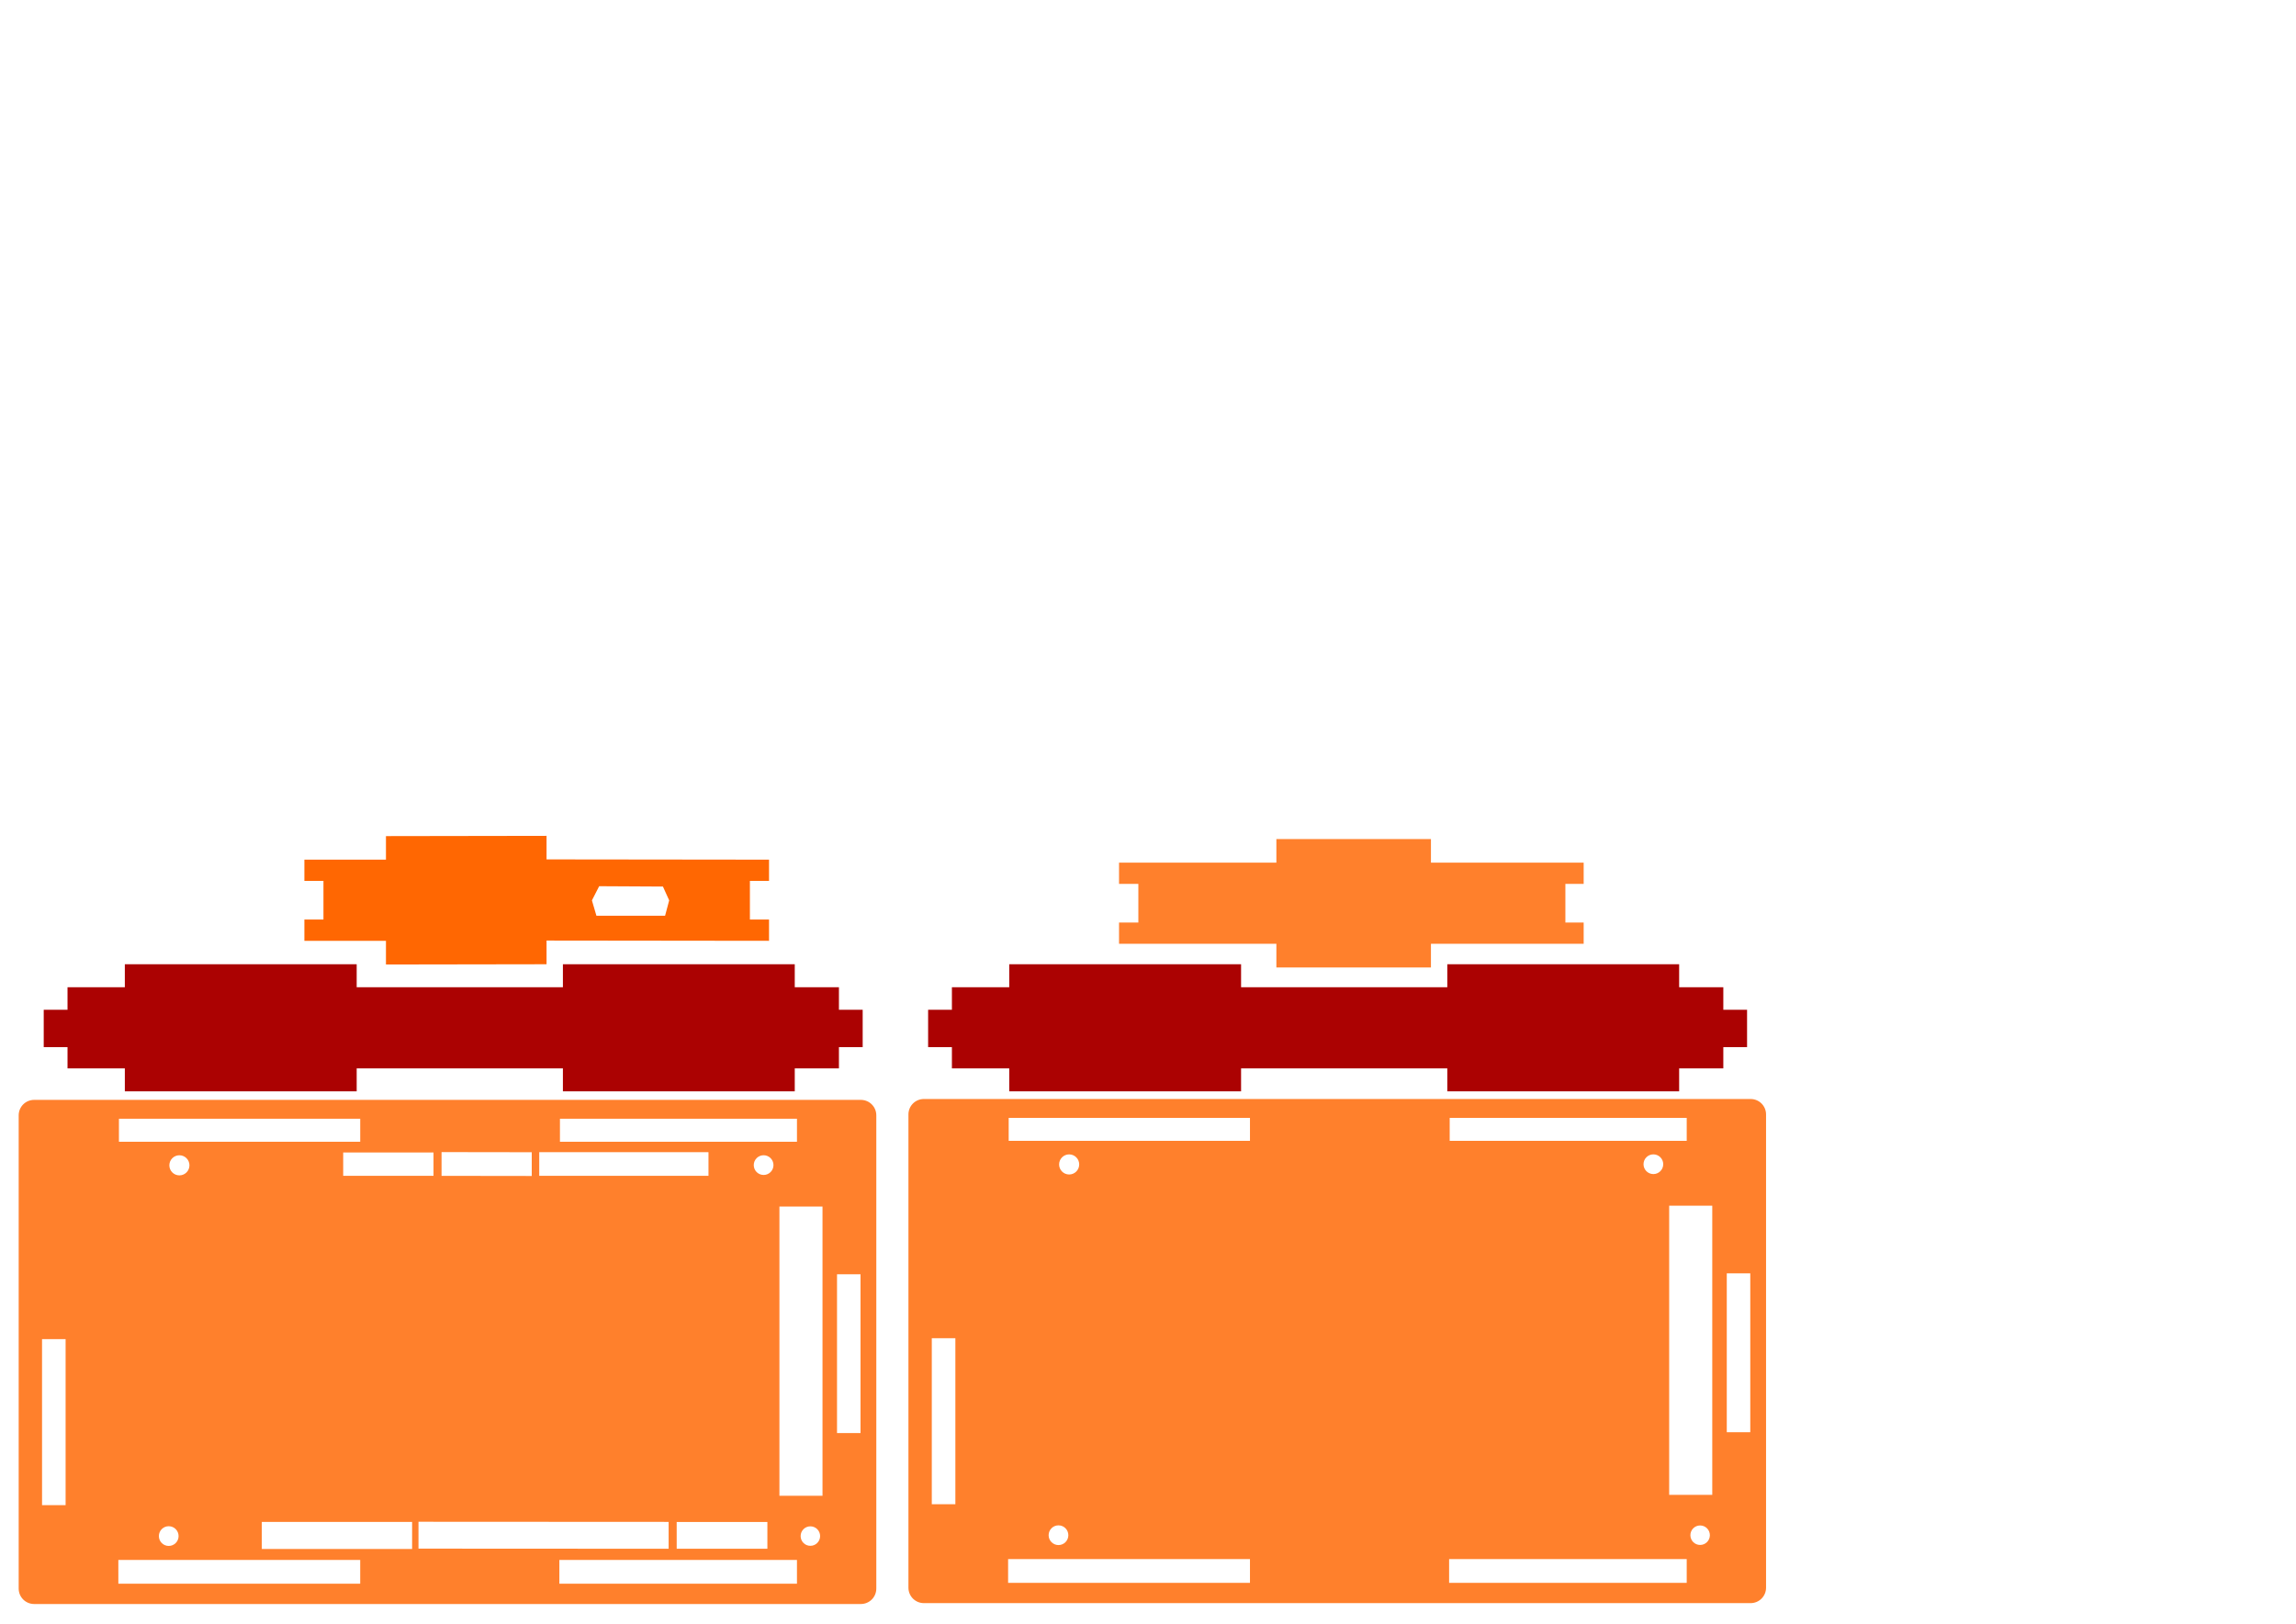
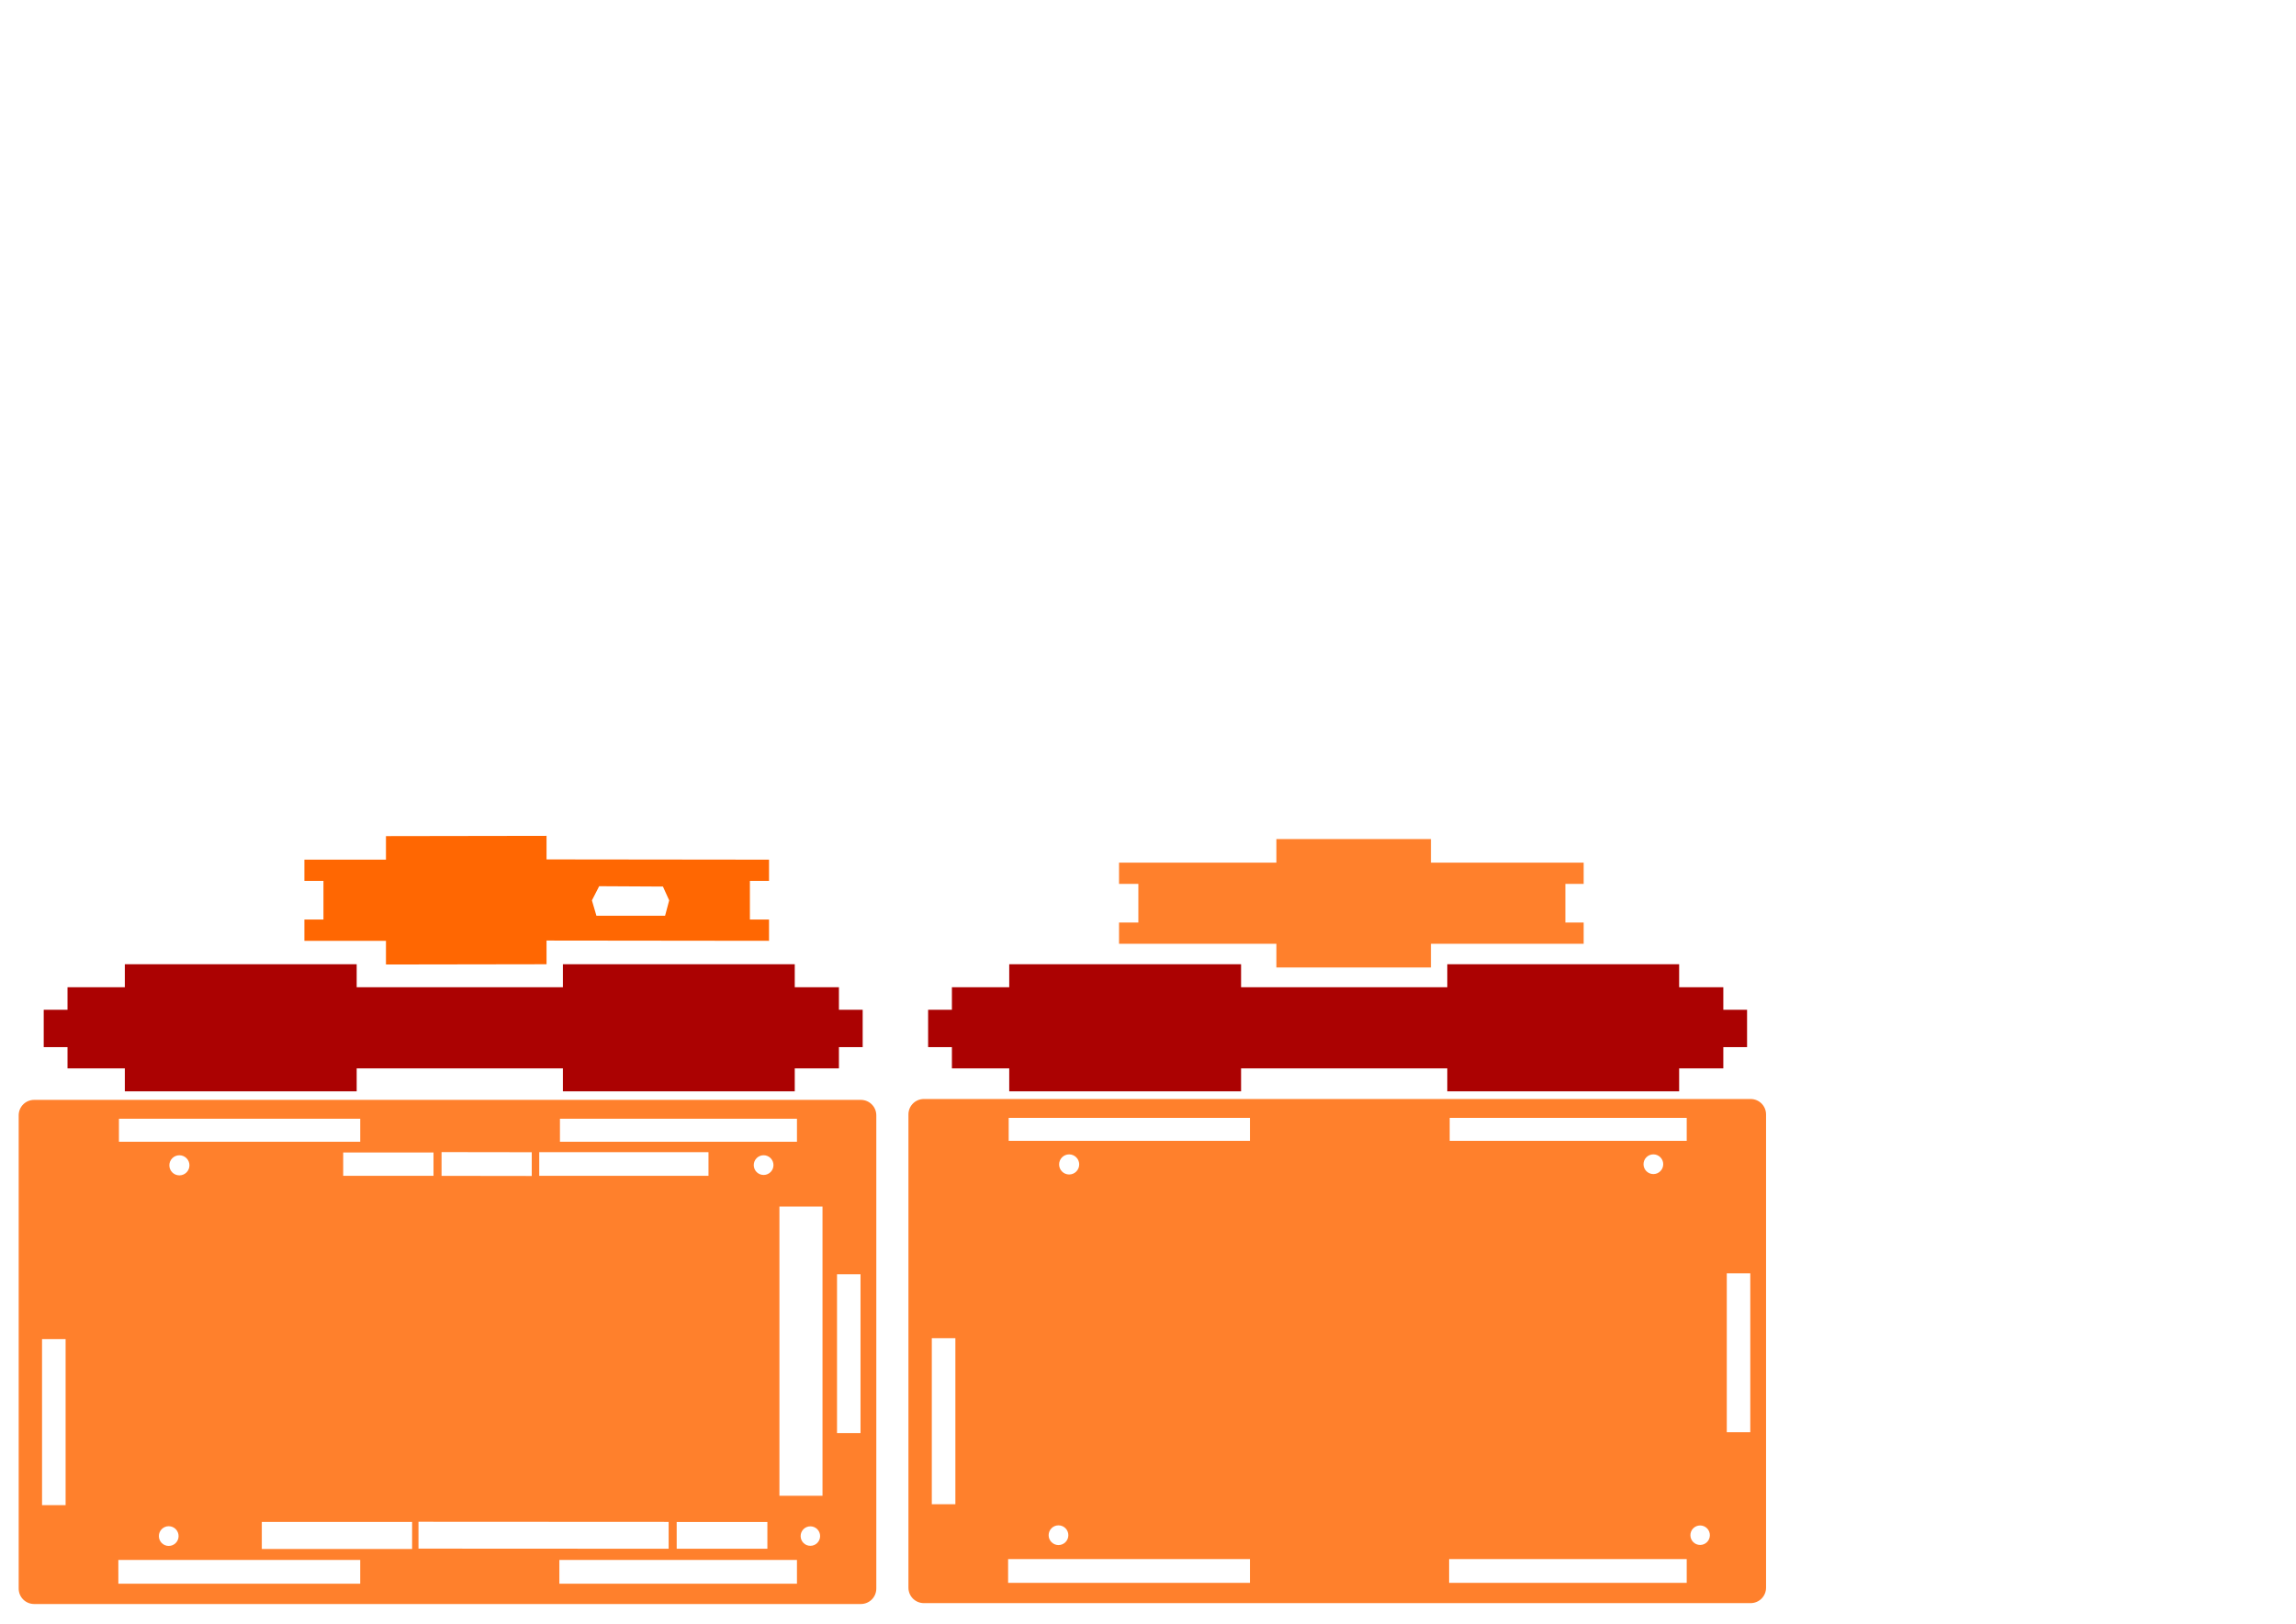
<svg xmlns="http://www.w3.org/2000/svg" width="297mm" height="210mm" viewBox="0 0 297 210" version="1.1" id="svg5489">
  <defs id="defs5483" />
  <g transform="translate(0,-87)" id="layer1">
    <path id="path56061" d="m 4.417,229.252 c -1.108,3e-5 -2,0.892 -2,2 v 61.201 c 0,1.108 0.892,2 2,2 H 111.355 c 1.108,0 2,-0.892 2,-2 v -61.201 c 0,-1.108 -0.892,-2 -2,-2 z m 10.968,2.439 h 31.211 v 2.976 H 15.385 Z m 57.047,0 h 30.66 v 2.976 H 72.432 Z m -15.314,4.315 11.667,0.017 v 3.07 L 57.118,239.077 Z m 12.635,0.006 h 21.894 v 3.063 h -21.894 z m -25.359,0.043 h 11.682 v 3.013 H 44.394 Z m 54.384,0.357 c 0.704,8e-5 1.275,0.571 1.275,1.275 -7e-5,0.704 -0.571,1.275 -1.275,1.275 -0.704,-8e-5 -1.275,-0.571 -1.275,-1.275 8e-5,-0.704 0.571,-1.275 1.275,-1.275 z m -75.572,0.003 c 0.718,-1e-4 1.3,0.582 1.3,1.3 9.8e-5,0.718 -0.582,1.3 -1.3,1.3 -0.718,-1.9e-4 -1.3,-0.582 -1.3,-1.3 -9.8e-5,-0.718 0.582,-1.3 1.3,-1.3 z m 77.616,6.634 h 5.573 v 37.403 h -5.573 z m 7.451,8.756 h 3.04 v 20.539 h -3.04 z m -102.835,8.386 h 3.049 v 21.471 H 5.44 Z m 48.695,23.624 32.358,0.017 v 3.475 l -32.358,-0.017 z m 33.4,0.029 h 11.732 v 3.461 H 87.535 Z m -53.667,-0.006 h 19.442 v 3.498 h -19.442 z m -12.04,0.554 c 0.704,8e-5 1.275,0.571 1.275,1.275 -7.9e-5,0.704 -0.571,1.275 -1.275,1.275 -0.704,-8e-5 -1.275,-0.571 -1.275,-1.275 7.9e-5,-0.704 0.571,-1.275 1.275,-1.275 z m 83,0.015 c 0.696,-2.2e-4 1.261,0.564 1.26,1.26 -7e-5,0.696 -0.564,1.26 -1.26,1.26 -0.696,-8e-5 -1.26,-0.564 -1.26,-1.26 -2.1e-4,-0.696 0.564,-1.26 1.26,-1.26 z m -89.517,4.348 h 31.285 v 3.075 H 15.31 Z m 57.047,0 h 30.735 v 3.075 H 72.357 Z" style="display:inline;opacity:0.99;fill:#ff7f2a;stroke-width:0;stroke-miterlimit:4;stroke-dasharray:none" />
    <path id="path6879" d="m 99.478,198.182 -28.78,-0.033 v -3.045 l -20.772,0.033 v 3.045 h -10.552 v 2.749 h 2.467 v 4.999 h -2.467 v 2.749 h 10.552 v 3.064 l 20.772,-0.033 v -3.064 l 28.78,0.033 v -2.749 h -2.474 v -4.999 h 2.474 z m -12.916,5.267 -0.529,1.983 h -8.884 l -0.581,-1.982 0.938,-1.833 8.249,0.045 z" style="opacity:0.99;fill:#ff6600;stroke-width:0;stroke-miterlimit:4;stroke-dasharray:none" />
    <path id="path11397" d="m 144.753,209.064 h 20.354 v 3.064 h 19.993 v -3.064 h 19.756 v -2.749 h -2.365 v -4.999 h 2.365 V 198.567 H 185.1 v -3.045 h -19.993 v 3.045 c -6.785,0 -13.569,0 -20.354,0 v 2.749 h 2.499 v 4.999 h -2.499 z" style="opacity:0.99;fill:#ff7f2a;stroke-width:0;stroke-miterlimit:4;stroke-dasharray:none" />
    <path id="path2936" d="m 130.55,211.709 v 2.974 h -7.415 v 2.915 h -3.078 v 4.831 h 3.078 v 2.75 h 7.415 v 2.968 h 29.99 v -2.968 h 26.676 v 2.968 h 29.991 v -2.968 h 5.714 v -2.75 h 3.072 v -4.831 h -3.072 v -2.915 h -5.714 v -2.974 h -29.991 v 2.974 h -26.676 v -2.974 z" style="opacity:0.99;fill:#aa0000;stroke-width:0;stroke-miterlimit:4;stroke-dasharray:none" />
    <g id="g4109" />
    <path style="opacity:0.99;fill:#aa0000;stroke-width:0;stroke-miterlimit:4;stroke-dasharray:none" d="m 16.148,211.709 v 2.974 H 8.734 v 2.915 H 5.656 v 4.831 h 3.078 v 2.75 h 7.415 v 2.968 h 29.99 v -2.968 h 26.676 v 2.968 h 29.991 v -2.968 h 5.714 v -2.75 h 3.072 v -4.831 h -3.072 v -2.915 h -5.714 v -2.974 H 72.815 v 2.974 h -26.676 v -2.974 z" id="path4274" />
-     <path style="display:inline;opacity:0.99;fill:#ff7f2a;stroke-width:0;stroke-miterlimit:4;stroke-dasharray:none" d="m 119.511,229.138 c -1.108,3e-5 -2,0.892 -2,2 v 61.201 c 0,1.108 0.892,2 2,2 h 106.938 c 1.108,0 2,-0.892 2,-2 v -61.201 c 0,-1.108 -0.892,-2 -2,-2 z m 10.968,2.439 h 31.211 v 2.976 h -31.211 z m 57.047,0 h 30.66 v 2.976 h -30.66 z m 26.347,4.721 c 0.704,8e-5 1.275,0.571 1.275,1.275 -7e-5,0.704 -0.571,1.275 -1.275,1.275 -0.704,-8e-5 -1.275,-0.571 -1.275,-1.275 8e-5,-0.704 0.571,-1.275 1.275,-1.275 z m -75.572,0.003 c 0.718,-1e-4 1.3,0.582 1.3,1.3 1e-4,0.718 -0.582,1.3 -1.3,1.3 -0.718,-1.9e-4 -1.3,-0.582 -1.3,-1.3 -10e-5,-0.718 0.582,-1.3 1.3,-1.3 z m 77.616,6.634 h 5.573 v 37.403 h -5.573 z m 7.451,8.756 h 3.04 v 20.539 h -3.04 z m -102.835,8.386 h 3.049 v 21.471 h -3.049 z m 16.388,24.202 c 0.704,8e-5 1.275,0.571 1.275,1.275 -8e-5,0.704 -0.571,1.275 -1.275,1.275 -0.704,-8e-5 -1.275,-0.571 -1.275,-1.275 8e-5,-0.704 0.571,-1.275 1.275,-1.275 z m 83,0.015 c 0.696,-2.2e-4 1.261,0.564 1.26,1.26 -7e-5,0.696 -0.564,1.26 -1.26,1.26 -0.696,-8e-5 -1.26,-0.564 -1.26,-1.26 -2.1e-4,-0.696 0.564,-1.26 1.26,-1.26 z m -89.517,4.348 h 31.285 v 3.075 h -31.285 z m 57.047,0 h 30.735 v 3.075 h -30.735 z" id="path4276" />
+     <path style="display:inline;opacity:0.99;fill:#ff7f2a;stroke-width:0;stroke-miterlimit:4;stroke-dasharray:none" d="m 119.511,229.138 c -1.108,3e-5 -2,0.892 -2,2 v 61.201 c 0,1.108 0.892,2 2,2 h 106.938 c 1.108,0 2,-0.892 2,-2 v -61.201 c 0,-1.108 -0.892,-2 -2,-2 z m 10.968,2.439 h 31.211 v 2.976 h -31.211 z m 57.047,0 h 30.66 v 2.976 h -30.66 z m 26.347,4.721 c 0.704,8e-5 1.275,0.571 1.275,1.275 -7e-5,0.704 -0.571,1.275 -1.275,1.275 -0.704,-8e-5 -1.275,-0.571 -1.275,-1.275 8e-5,-0.704 0.571,-1.275 1.275,-1.275 z m -75.572,0.003 c 0.718,-1e-4 1.3,0.582 1.3,1.3 1e-4,0.718 -0.582,1.3 -1.3,1.3 -0.718,-1.9e-4 -1.3,-0.582 -1.3,-1.3 -10e-5,-0.718 0.582,-1.3 1.3,-1.3 z m 85.068,15.39 h 3.04 v 20.539 h -3.04 z m -102.835,8.386 h 3.049 v 21.471 h -3.049 z m 16.388,24.202 c 0.704,8e-5 1.275,0.571 1.275,1.275 -8e-5,0.704 -0.571,1.275 -1.275,1.275 -0.704,-8e-5 -1.275,-0.571 -1.275,-1.275 8e-5,-0.704 0.571,-1.275 1.275,-1.275 z m 83,0.015 c 0.696,-2.2e-4 1.261,0.564 1.26,1.26 -7e-5,0.696 -0.564,1.26 -1.26,1.26 -0.696,-8e-5 -1.26,-0.564 -1.26,-1.26 -2.1e-4,-0.696 0.564,-1.26 1.26,-1.26 z m -89.517,4.348 h 31.285 v 3.075 h -31.285 z m 57.047,0 h 30.735 v 3.075 h -30.735 z" id="path4276" />
  </g>
  <g style="display:inline" id="layer3" />
  <defs id="defs4130">
    <marker style="overflow:visible" refY="-2.411" refX="-8" orient="auto" id="DrawCurveMarker">
      <path id="path4127" style="fill:#000044; fill-rule:evenodd;stroke-width:0.625;stroke-linejoin:round;" d="m -6.556,-2.411 0,0 L -13.111,0 c 1.047,-1.423 1.041,-3.37 0,-4.821" />
    </marker>
  </defs>
  <defs id="defs4135">
    <marker style="overflow:visible" refY="-2.411" refX="8" orient="auto" id="DrawCurveMarker_r">
      <path id="path4132" style="fill:#000044; fill-rule:evenodd;stroke-width:0.625;stroke-linejoin:round;" d="m 6.556,-2.411 0,0 L 13.111,0 c -1.047,-1.423 -1.041,-3.37 0,-4.821" />
    </marker>
  </defs>
</svg>
